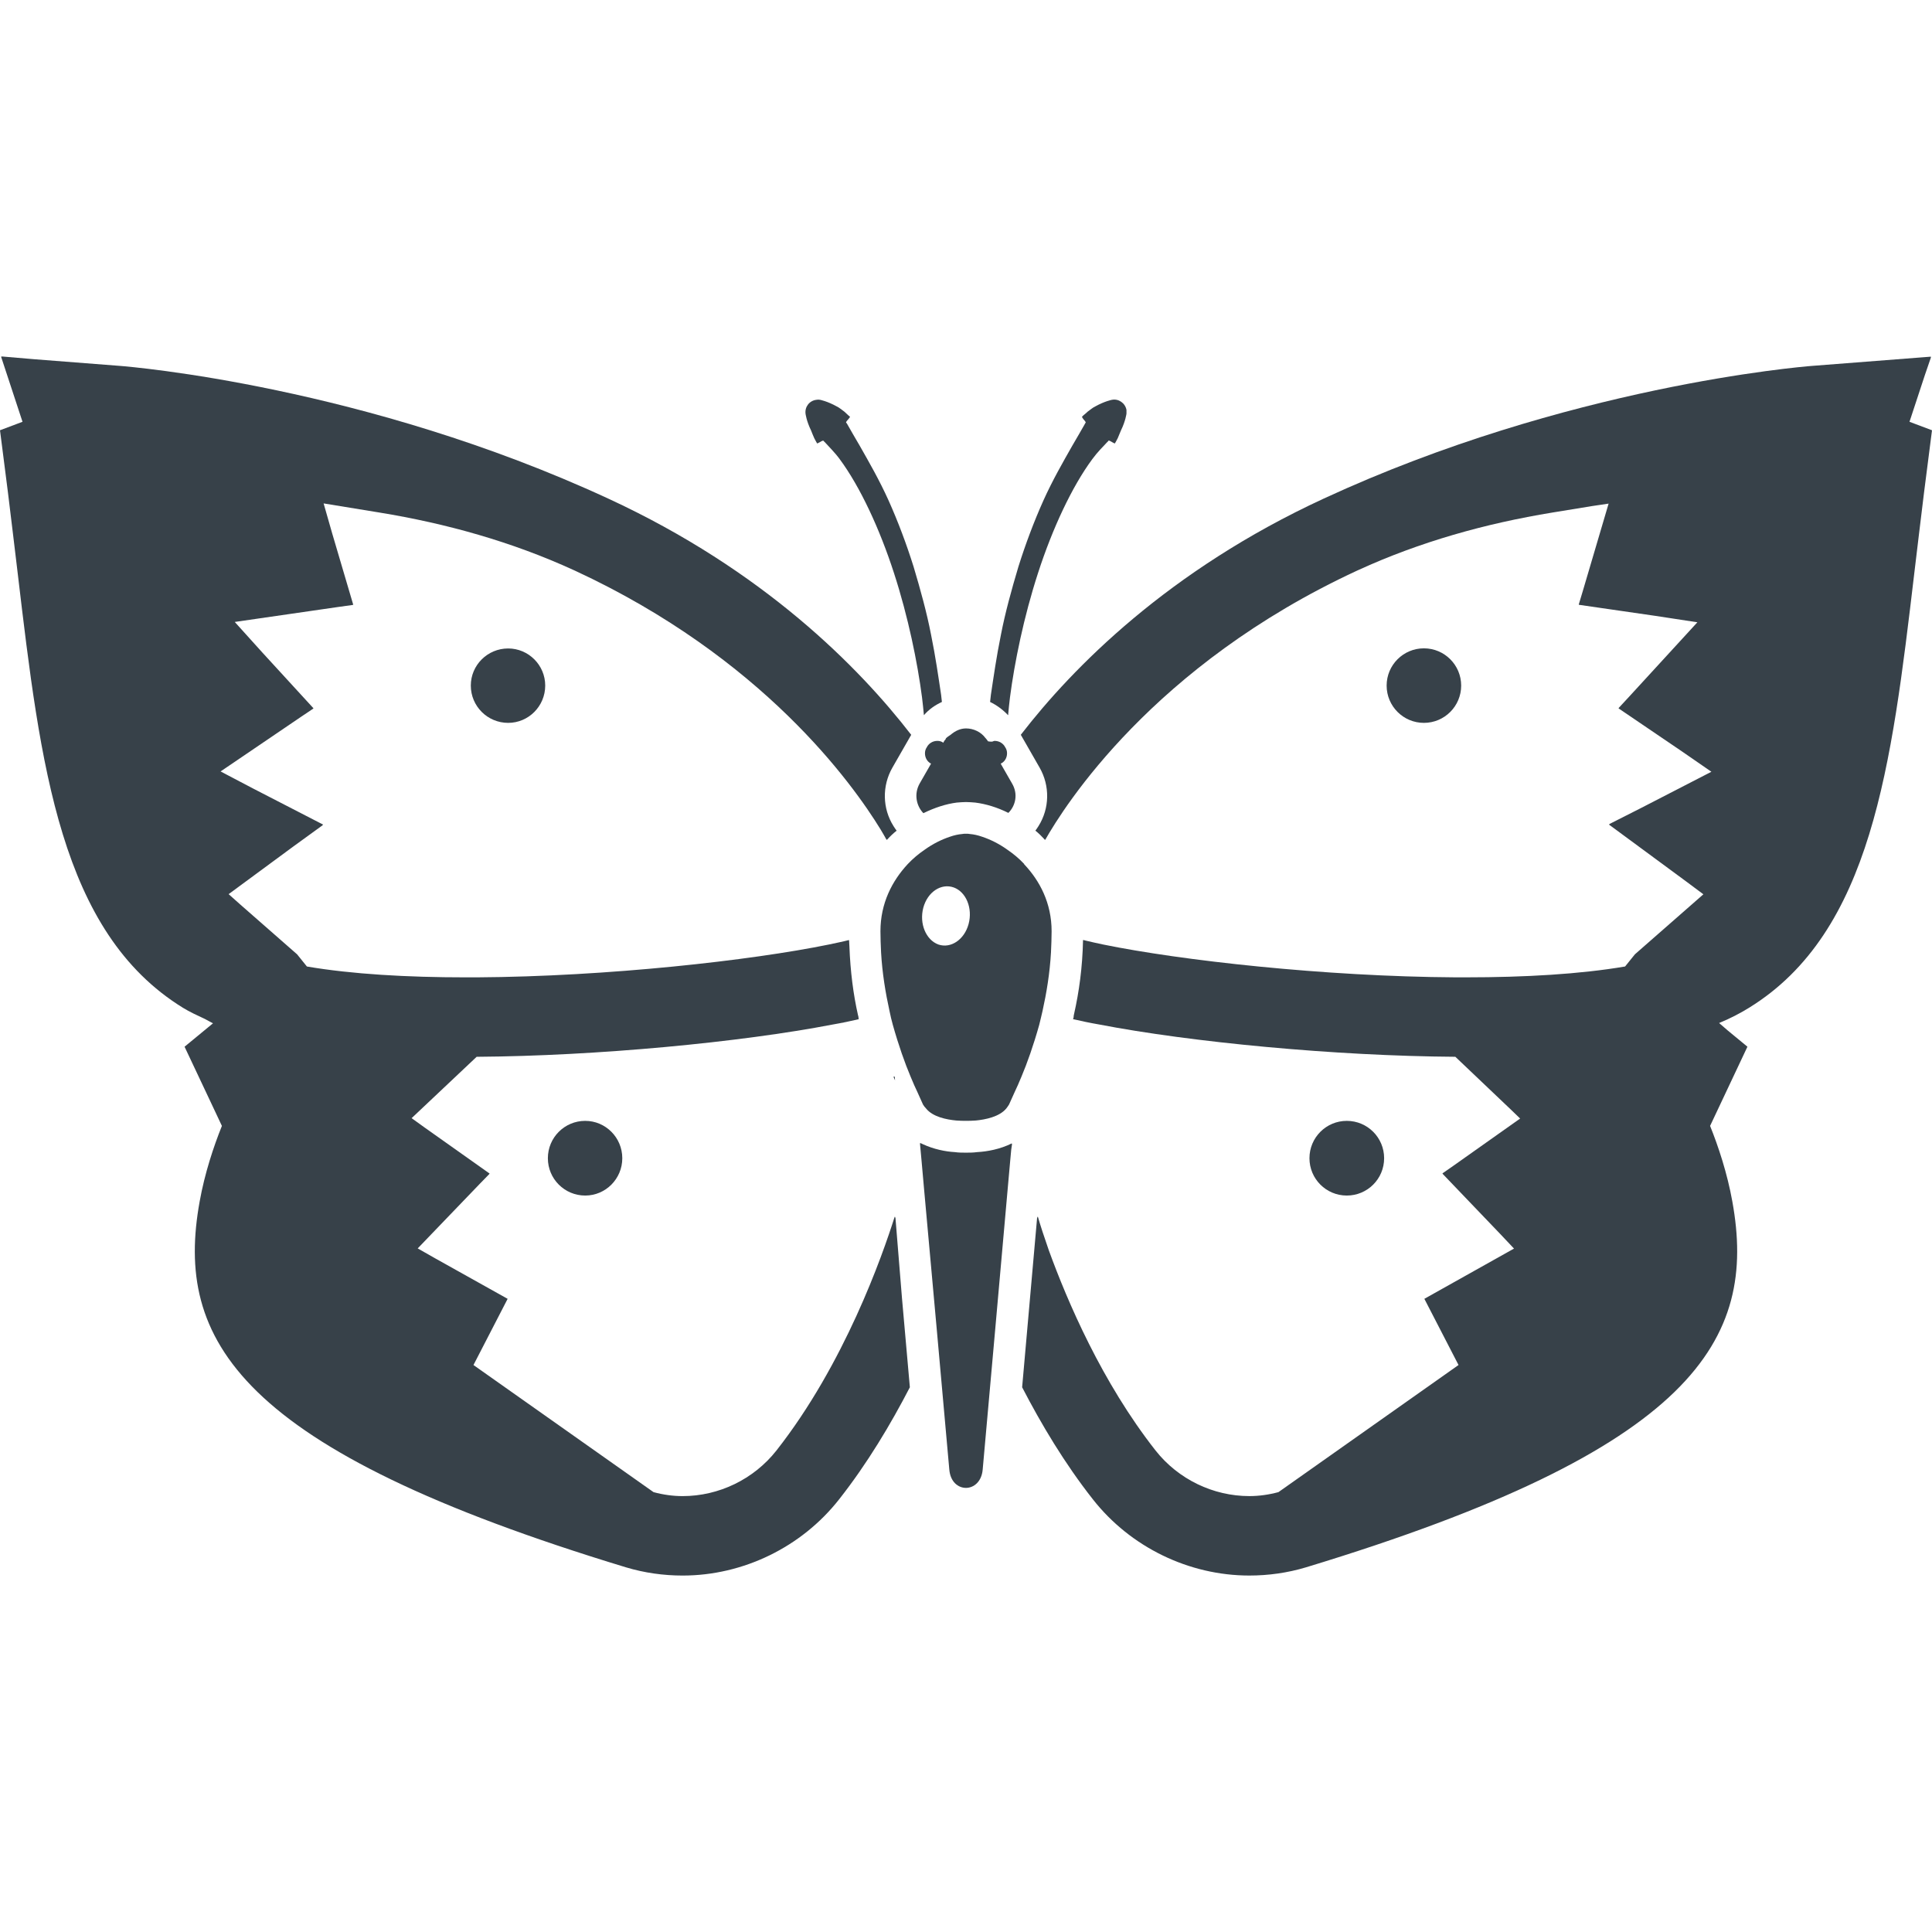
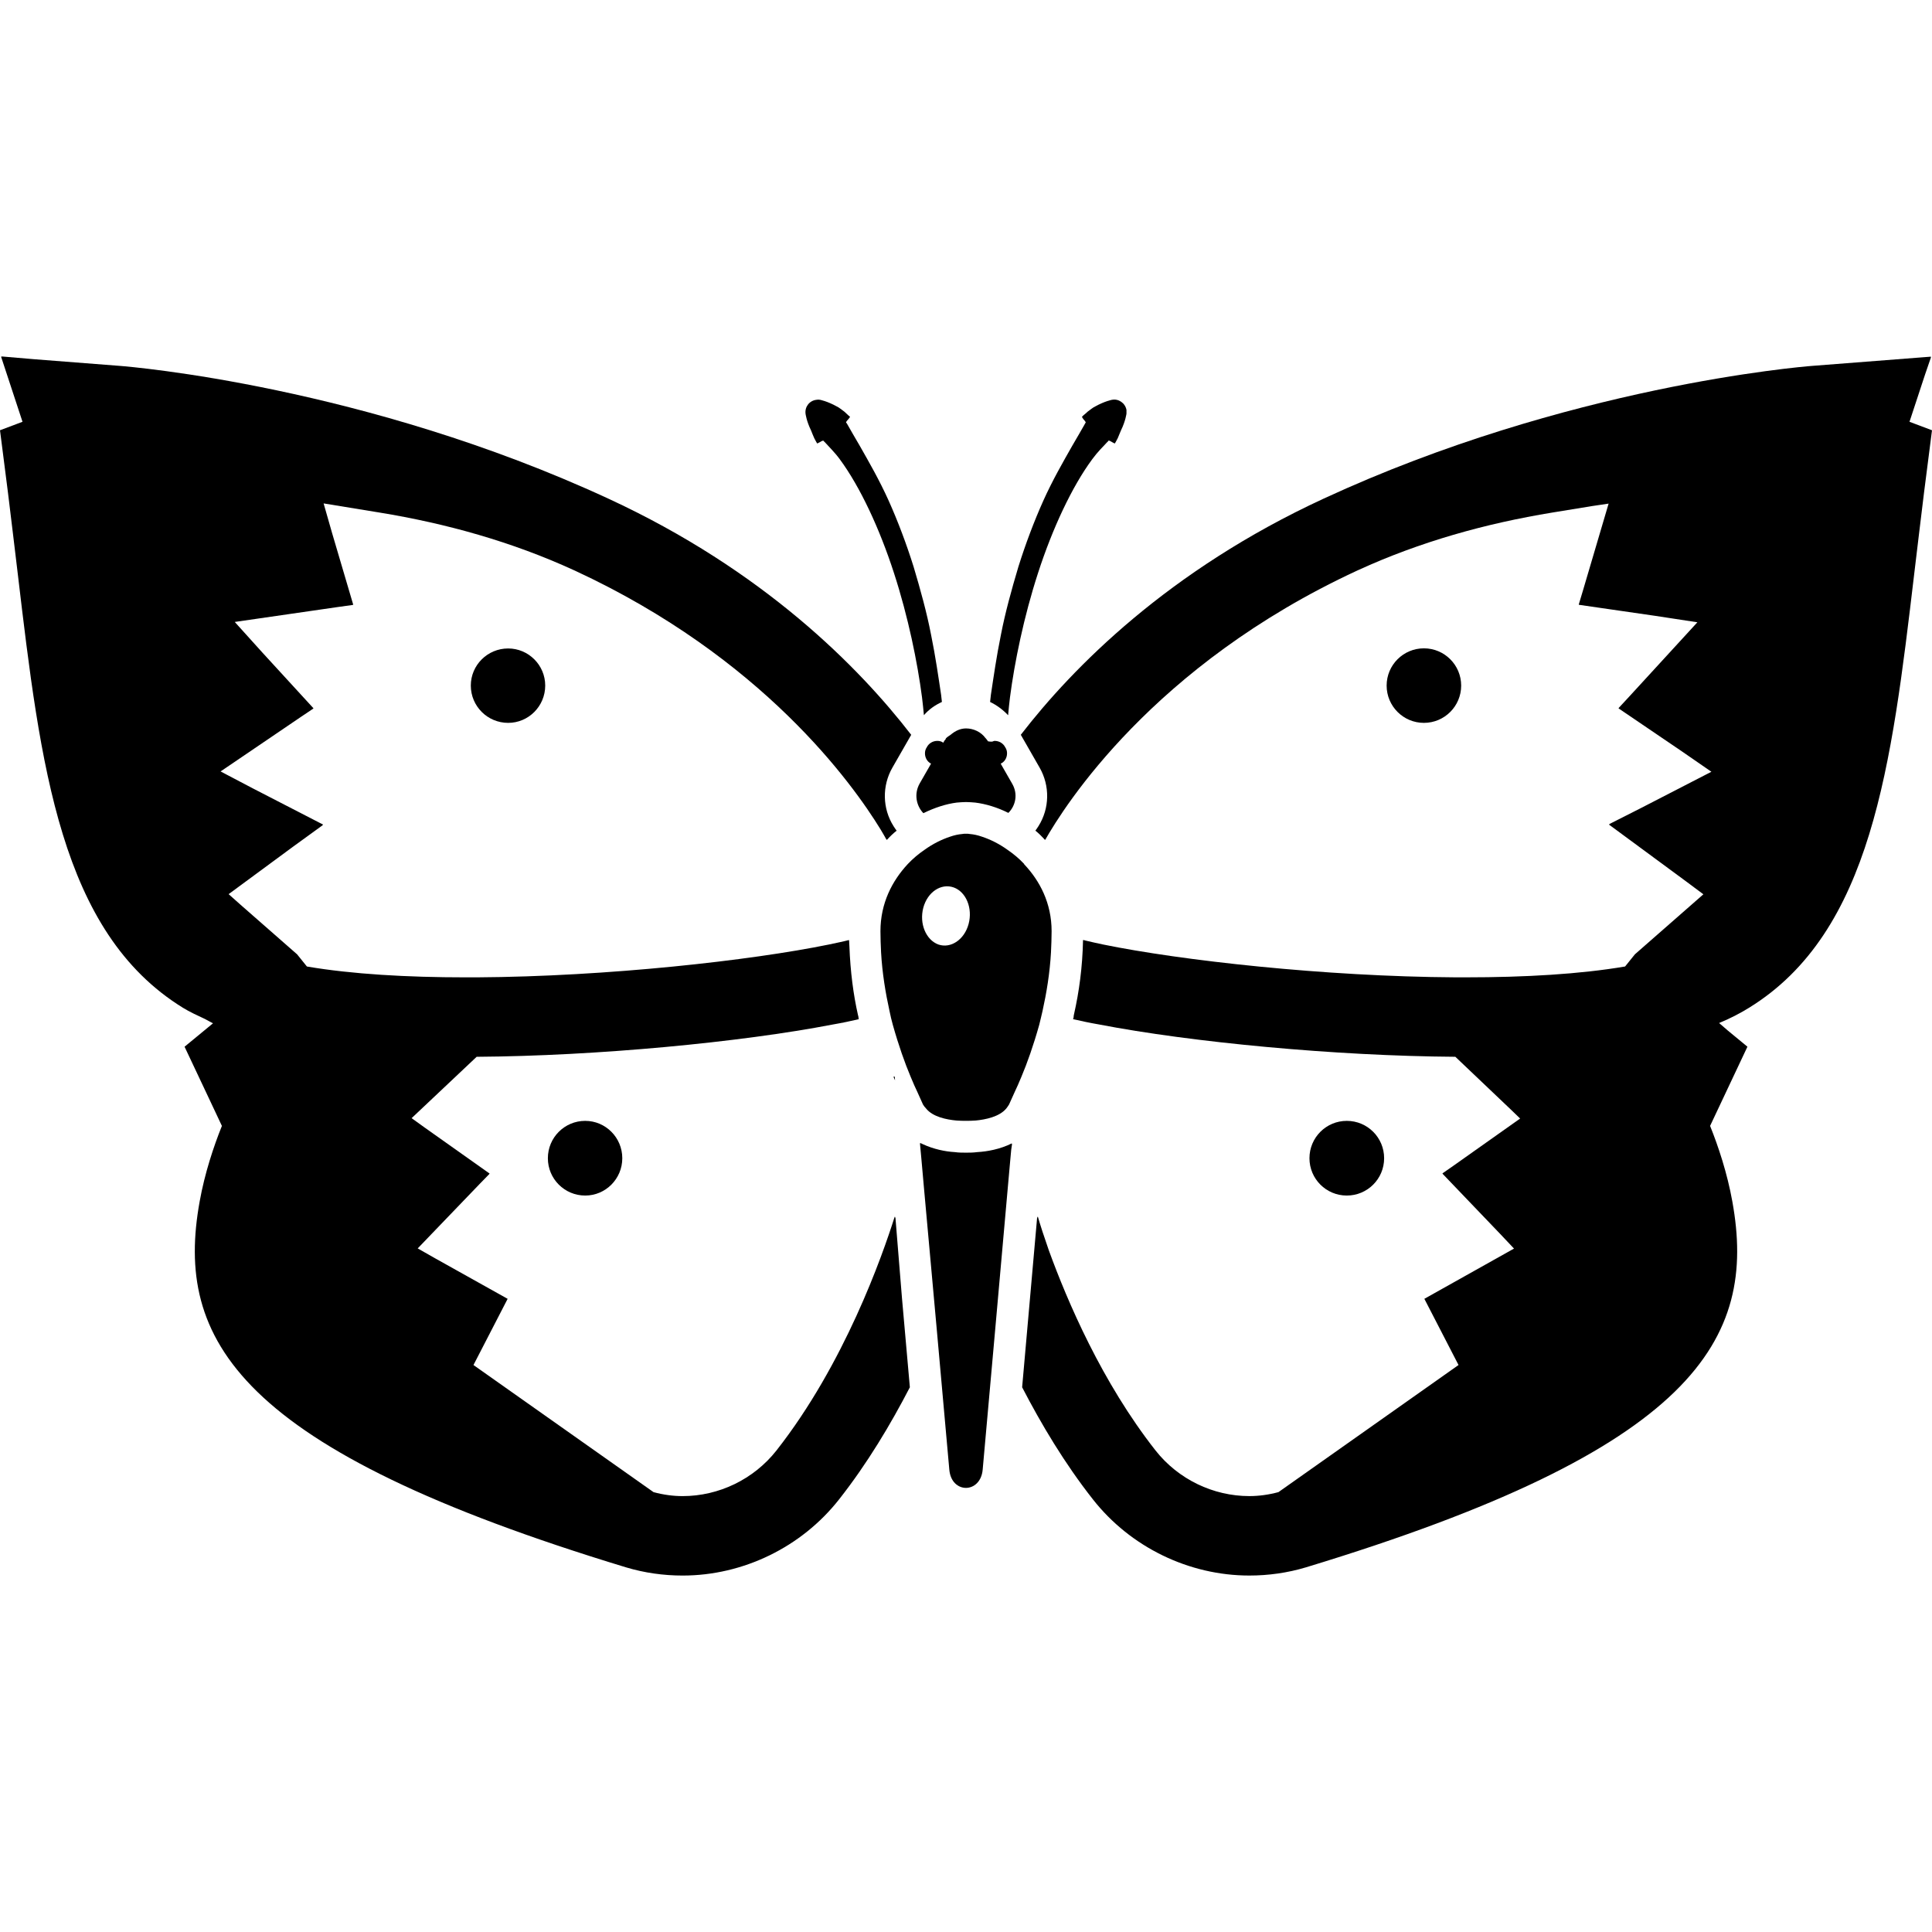
- <svg xmlns="http://www.w3.org/2000/svg" version="1.1" id="_x31_0" x="0px" y="0px" viewBox="0 0 512 512" style="enable-background:new 0 0 512 512;" xml:space="preserve">
-   <style type="text/css">
- 	.st0{fill:#374149;}
- </style>
+ <svg xmlns="http://www.w3.org/2000/svg" version="1.1" id="_x31_0" x="0px" y="0px" viewBox="0 0 512 512" xml:space="preserve">
  <g>
    <path class="st0" d="M237.278,322.424c-0.035,0.102-0.086,0.254-0.118,0.356l-0.039-0.402   c-3.297,10.453-13.332,39.086-31.367,62.035c-6.035,7.648-15.297,12.07-24.843,12.07c-2.524,0-5.122-0.351-7.715-1.05   l-47.722-33.687l9.054-17.543l-19.222-10.742l-4.61-2.621l16.52-17.188l2.449-2.511l-0.019-0.012l0.113-0.117l-17.328-12.274   l-3.351-2.414l17.238-16.262c31.859-0.211,70.034-3.859,94.386-8.558c2.453-0.422,4.77-0.914,6.879-1.406   c-0.074-0.141-0.074-0.351-0.074-0.562c-0.066-0.211-0.066-0.352-0.141-0.562c-1.222-5.406-2.019-11.531-2.262-18.129   c-0.004-0.524-0.086-1.051-0.082-1.574c-0.007,0.004-0.019,0.008-0.019,0.008c-0.012-0.055-0.02-0.106-0.02-0.161   c-1.613,0.422-3.37,0.77-5.335,1.192c-20.559,4.21-58.668,8.492-93.332,8.699h-2.879c-15.508,0-30.176-0.84-42.106-2.875   l-2.598-3.226l-15.078-13.219l-3.07-2.73l17.199-12.668l7.758-5.625l-0.07-0.035l0.144-0.11l-18.546-9.558l-8.614-4.523   l21.469-14.578l3.043-2.039l-0.016-0.015l0.133-0.09l-13.511-14.738l-7.363-8.157l27.308-3.953l3.942-0.551l-0.008-0.019   l0.161-0.023l-5.57-18.879l-2.286-7.988l14.821,2.422c17.738,2.898,35.148,7.77,51.484,15.262c0.098,0.043,0.191,0.086,0.289,0.129   c49.794,23.063,73.578,56.465,81.012,68.59c0.598,1,1.129,1.918,1.539,2.672c0.008-0.012,0.023-0.02,0.035-0.032   c0.023,0.039,0.058,0.102,0.082,0.141c0.77-0.84,1.61-1.683,2.594-2.457c-0.297-0.394-0.559-0.793-0.813-1.187   c-2.977-4.707-3.074-10.684-0.309-15.516l4.985-8.699c-13.754-17.824-39.09-43.578-80.286-62.602   C96.699,102.307,34.527,97.185,31.859,96.971L9.278,95.216l-8.844-0.754l0.019,0.066l-0.171-0.012l5.683,17.262L0,114.025   l2.106,16.492c0.914,7.367,1.754,14.528,2.594,21.473c6.035,50.95,11.23,95.016,43.793,115.09c1.734,1.07,3.79,2.02,5.821,2.962   c0.718,0.367,1.398,0.785,2.129,1.148l-7.531,6.203l7.019,14.879l2.875,6.106c-2.176,5.406-4.558,12.562-5.89,20   c-6.668,36.702,9.894,65.683,112.98,96.984c4.91,1.473,9.965,2.176,15.016,2.176c16.004,0,31.511-7.512,41.476-20.215   c7.508-9.542,13.684-19.93,18.734-29.679l-2.078-23.512L237.278,322.424z" />
    <path class="st0" d="M510.114,99.392l1.617-4.718l-0.066,0.007l0.054-0.164l-31.578,2.454c-2.668,0.214-64.84,5.336-129.332,35.156   c-41.195,19.023-66.531,44.778-80.286,62.602l4.985,8.699c2.766,4.832,2.668,10.809-0.309,15.516   c-0.254,0.394-0.516,0.793-0.813,1.187c0.871,0.683,1.602,1.434,2.297,2.176c0.047,0.066,0.118,0.133,0.157,0.203   c0.008-0.012,0.015-0.028,0.023-0.035c0.035,0.038,0.082,0.074,0.118,0.113c4.984-8.774,28.422-46.246,82.668-71.371   c0.098-0.042,0.191-0.086,0.289-0.129c16.336-7.492,33.746-12.363,51.484-15.262l10.551-1.722l4.324-0.641l-6.855,23.226   l-1.031,3.422l0.023,0.003l-0.047,0.157l20.258,2.934l11.179,1.707l-18.082,19.71l-2.738,2.957l0.019,0.012l-0.109,0.122   l16.742,11.366l7.883,5.446l-18.742,9.656l-8.316,4.211l0.062,0.047l-0.157,0.078L447,233.705l4.414,3.293l-18.149,15.906   l-2.598,3.226c-11.93,2.035-26.598,2.875-42.106,2.875h-2.879c-34.664-0.207-72.773-4.489-93.332-8.699   c-1.691-0.363-3.168-0.68-4.594-1.027c-0.172-0.063-0.422-0.09-0.582-0.161c0,0.012,0,0.02,0,0.031   c-0.047-0.011-0.11-0.023-0.16-0.035c-0.141,7.227-1.051,13.754-2.383,19.649c0,0.141-0.074,0.207-0.074,0.351   c0,0.348-0.066,0.699-0.207,0.981h0.066c2.11,0.492,4.426,0.984,6.879,1.406c24.352,4.699,62.527,8.347,94.386,8.558l14.586,13.871   l2.586,2.496l-17.773,12.574l-2.723,1.894l0.016,0.019l-0.129,0.094l15.293,15.969l3.691,3.91l-23.758,13.313l9.054,17.543   l-47.722,33.687c-2.594,0.699-5.191,1.05-7.715,1.05c-9.546,0-18.808-4.422-24.843-12.07   c-14.223-18.098-23.398-39.594-28.294-53.059c-1.238-3.531-2.262-6.675-2.918-8.961l-0.031,0.367   c-0.035-0.11-0.094-0.278-0.125-0.382l-4,45.266c5.05,9.75,11.226,20.137,18.734,29.679c9.965,12.703,25.472,20.215,41.476,20.215   c5.051,0,10.106-0.703,15.016-2.176c103.086-31.301,119.648-60.282,112.98-96.984c-1.332-7.438-3.714-14.594-5.89-20l2.879-6.106   l7.015-14.879l-5.218-4.301l-2.289-1.977c2.914-1.191,5.562-2.574,7.926-4.035c32.562-20.074,37.758-64.14,43.793-115.09   c0.84-6.945,1.68-14.106,2.594-21.473L512,114.025l-5.965-2.246L510.114,99.392z" />
    <path class="st0" d="M124.77,181.678c0,5.472,4.426,9.89,9.898,9.89c5.402,0,9.82-4.418,9.82-9.89c0-5.41-4.418-9.829-9.82-9.829   C129.195,171.849,124.77,176.268,124.77,181.678z" />
    <path class="st0" d="M145.191,306.94c0,5.473,4.422,9.894,9.898,9.894c5.402,0,9.825-4.422,9.825-9.894s-4.422-9.898-9.825-9.898   C149.614,297.041,145.191,301.467,145.191,306.94z" />
    <path class="st0" d="M387.226,181.689c0-5.453-4.422-9.875-9.875-9.875c-5.457,0-9.878,4.422-9.878,9.875   c0,5.457,4.422,9.879,9.878,9.879C382.805,191.568,387.226,187.146,387.226,181.689z" />
    <path class="st0" d="M366.809,306.94c0-5.473-4.422-9.898-9.898-9.898c-5.469,0-9.891,4.426-9.891,9.898s4.422,9.894,9.891,9.894   C362.386,316.834,366.809,312.412,366.809,306.94z" />
    <path class="st0" d="M225.191,110.377l-0.347-0.282c-0.352-0.348-0.703-0.629-1.055-0.984c-0.699-0.489-1.402-1.118-2.035-1.398   c-2.523-1.406-4.422-1.758-4.422-1.758c-0.278-0.07-0.633-0.07-0.981,0c-1.824,0.211-3.086,1.825-2.878,3.649   c0,0,0.21,1.898,1.473,4.492c0.214,0.633,0.562,1.332,0.843,2.035c0.211,0.351,0.352,0.703,0.562,1.05l0.141,0.215   c0,0.207,0.141,0.141,0.77-0.215c0.59-0.37,0.813-0.422,0.926-0.382c0.028,0.008,0.059,0.019,0.082,0.027   c0.066,0.082,0.062,0.215,0.187,0.215c1.192,1.336,2.734,2.808,4.07,4.633c5.402,7.301,10.594,18.457,14.383,30.179   c3.789,11.645,6.246,23.786,7.438,32.981c0.214,1.679,0.355,3.226,0.496,4.699c1.332-1.543,2.945-2.664,4.77-3.508   c-0.07-0.633-0.141-1.266-0.211-1.894c-0.699-4.633-1.473-10.106-2.664-15.93c-1.125-5.824-2.809-11.93-4.633-18.035   c-1.894-6.035-4.141-12-6.598-17.477c-2.458-5.469-5.262-10.312-7.649-14.523c-1.262-2.176-2.386-4.07-3.367-5.824   c0-0.352-0.774-0.07,0.278-1.192C225.266,110.588,225.332,110.377,225.191,110.377z" />
    <path class="st0" d="M289.473,121.674c1.336-1.825,2.809-3.297,4.07-4.633c0.281,0-0.141-0.703,1.195,0.14   c0.629,0.356,0.77,0.422,0.77,0.215l0.141-0.215c0.21-0.347,0.351-0.699,0.562-1.05c0.281-0.703,0.562-1.402,0.843-2.035   c1.262-2.594,1.473-4.492,1.473-4.492v-0.981c-0.351-1.824-2.106-3.019-3.859-2.668c0,0-1.898,0.352-4.422,1.758   c-0.633,0.281-1.336,0.91-2.035,1.398c-0.352,0.355-0.703,0.636-1.122,0.984l-0.281,0.282c-0.141,0-0.07,0.21,0.347,0.773   c0.489,0.516,0.582,0.723,0.559,0.844c0,0.019-0.008,0.043-0.008,0.062c-0.058,0.09-0.199,0.125-0.199,0.286   c-0.981,1.754-2.106,3.648-3.367,5.824c-2.387,4.211-5.191,9.054-7.649,14.523c-2.457,5.477-4.703,11.442-6.598,17.477   c-1.824,6.106-3.508,12.211-4.633,18.035c-1.191,5.824-1.965,11.297-2.664,15.93c-0.07,0.629-0.141,1.262-0.211,1.894   c1.754,0.844,3.367,2.035,4.77,3.508c0.008-0.062,0.016-0.133,0.02-0.195c0.031,0.031,0.066,0.054,0.098,0.086l-0.09-0.141   c0.134-1.402,0.266-2.859,0.469-4.449c1.192-9.195,3.649-21.336,7.438-32.981C278.879,140.131,284.07,128.975,289.473,121.674z" />
    <path class="st0" d="M268.141,303.006c-3.09,1.546-6.527,2.175-9.195,2.316c-1.051,0.141-1.895,0.141-2.664,0.141h-0.63   c-0.702,0-1.617,0-2.598-0.141c-2.461-0.129-5.617-0.762-8.515-2.113c-0.195-0.106-0.398-0.168-0.59-0.286l0.007,0.074   c-0.054-0.027-0.113-0.031-0.164-0.058l0.418,4.558l0.699,7.863l3.371,37.262l3.297,36.844c0.281,3.226,2.316,4.84,4.422,4.84   c2.035,0,4.141-1.614,4.422-4.84l3.297-36.914l3.298-37.125l0.702-7.859l0.266-2.894l0.227-1.524   c-0.028,0.016-0.059,0.024-0.086,0.035L268.141,303.006z" />
    <path class="st0" d="M253.543,212.693c0.843-0.07,1.687-0.141,2.457-0.141c0.77,0,1.614,0.07,2.457,0.141   c2.805,0.352,5.825,1.262,8.774,2.734c1.961-1.965,2.594-5.05,0.977-7.789l-2.79-4.867l-0.214-0.402   c0.977-0.426,1.672-1.473,1.672-2.73c0-0.562-0.141-1.122-0.489-1.614c-0.492-0.984-1.542-1.683-2.808-1.683   c-0.215,0-0.391,0.144-0.59,0.187c-0.117,0.008-0.218,0.019-0.351,0.019c-0.222,0-0.512-0.042-0.824-0.102l-0.059-0.105   c-0.14-0.211-0.281-0.422-0.492-0.629c0,0,0.074-0.074-0.07-0.074c-1.191-1.68-3.226-2.598-5.191-2.598   c-1.512,0-2.906,0.675-4.074,1.683c-0.426,0.317-0.914,0.566-1.262,0.965l-0.106,0.29c-0.129,0.125-0.262,0.258-0.312,0.363   l-0.282,0.492c-0.422-0.352-0.984-0.492-1.543-0.492c-1.266,0-2.316,0.699-2.808,1.683c-0.348,0.492-0.489,1.051-0.489,1.614   c0,1.191,0.629,2.246,1.614,2.738l-3.02,5.262c-1.542,2.738-0.91,5.894,0.985,7.863   C247.718,214.025,250.738,213.045,253.543,212.693z" />
    <path class="st0" d="M276.285,267.908c1.043-4.719,1.922-9.922,2.242-15.602v-0.078c0.078-1.758,0.16-3.602,0.16-5.442   c0-7.438-3.121-13.359-7.281-17.758v-0.082c-1.359-1.437-2.801-2.64-4.321-3.679c-2.32-1.68-4.636-2.797-6.801-3.52   c-1.117-0.398-2.238-0.64-3.199-0.718c-0.398-0.082-0.718-0.082-1.117-0.082c-0.32,0-0.641,0-1.043,0.082   c-0.957,0.078-2.078,0.32-3.199,0.718c-2.16,0.723-4.48,1.84-6.801,3.52c-1.519,1.039-2.957,2.242-4.32,3.679l-0.078,0.082   c-4.078,4.398-7.199,10.32-7.199,17.758c0,1.84,0.078,3.684,0.16,5.442v0.078c0.321,5.679,1.199,10.882,2.238,15.602   c0.242,1.281,0.558,2.48,0.879,3.679c1.523,5.442,3.203,10.16,4.722,13.762c0.641,1.598,1.278,2.958,1.84,4.161   c0.641,1.437,1.117,2.476,1.438,3.199c0.242,0.398,0.48,0.718,0.801,1.038c1.762,2.238,5.442,2.962,8,3.199   c0.961,0.082,1.84,0.082,2.242,0.082c0.238,0,0.32,0,0.32,0s0.16,0,0.316,0c0.402,0,1.282,0,2.321-0.082   c2.48-0.238,6.242-0.961,8.082-3.199c0.238-0.32,0.481-0.64,0.719-1.038c0.32-0.723,0.801-1.762,1.442-3.199   c0.558-1.203,1.199-2.563,1.839-4.161c1.52-3.602,3.199-8.32,4.719-13.762C275.726,270.388,275.969,269.189,276.285,267.908z    M256.687,244.869c-1.121,4.16-4.718,6.558-8,5.438c-3.281-1.199-5.121-5.52-4-9.758c1.122-4.16,4.719-6.562,8.078-5.359   C256.047,236.388,257.809,240.709,256.687,244.869z" />
    <path class="st0" d="M237.121,285.322h-0.347c0.137,0.352,0.277,0.703,0.418,0.985L237.121,285.322z" />
  </g>
</svg>
